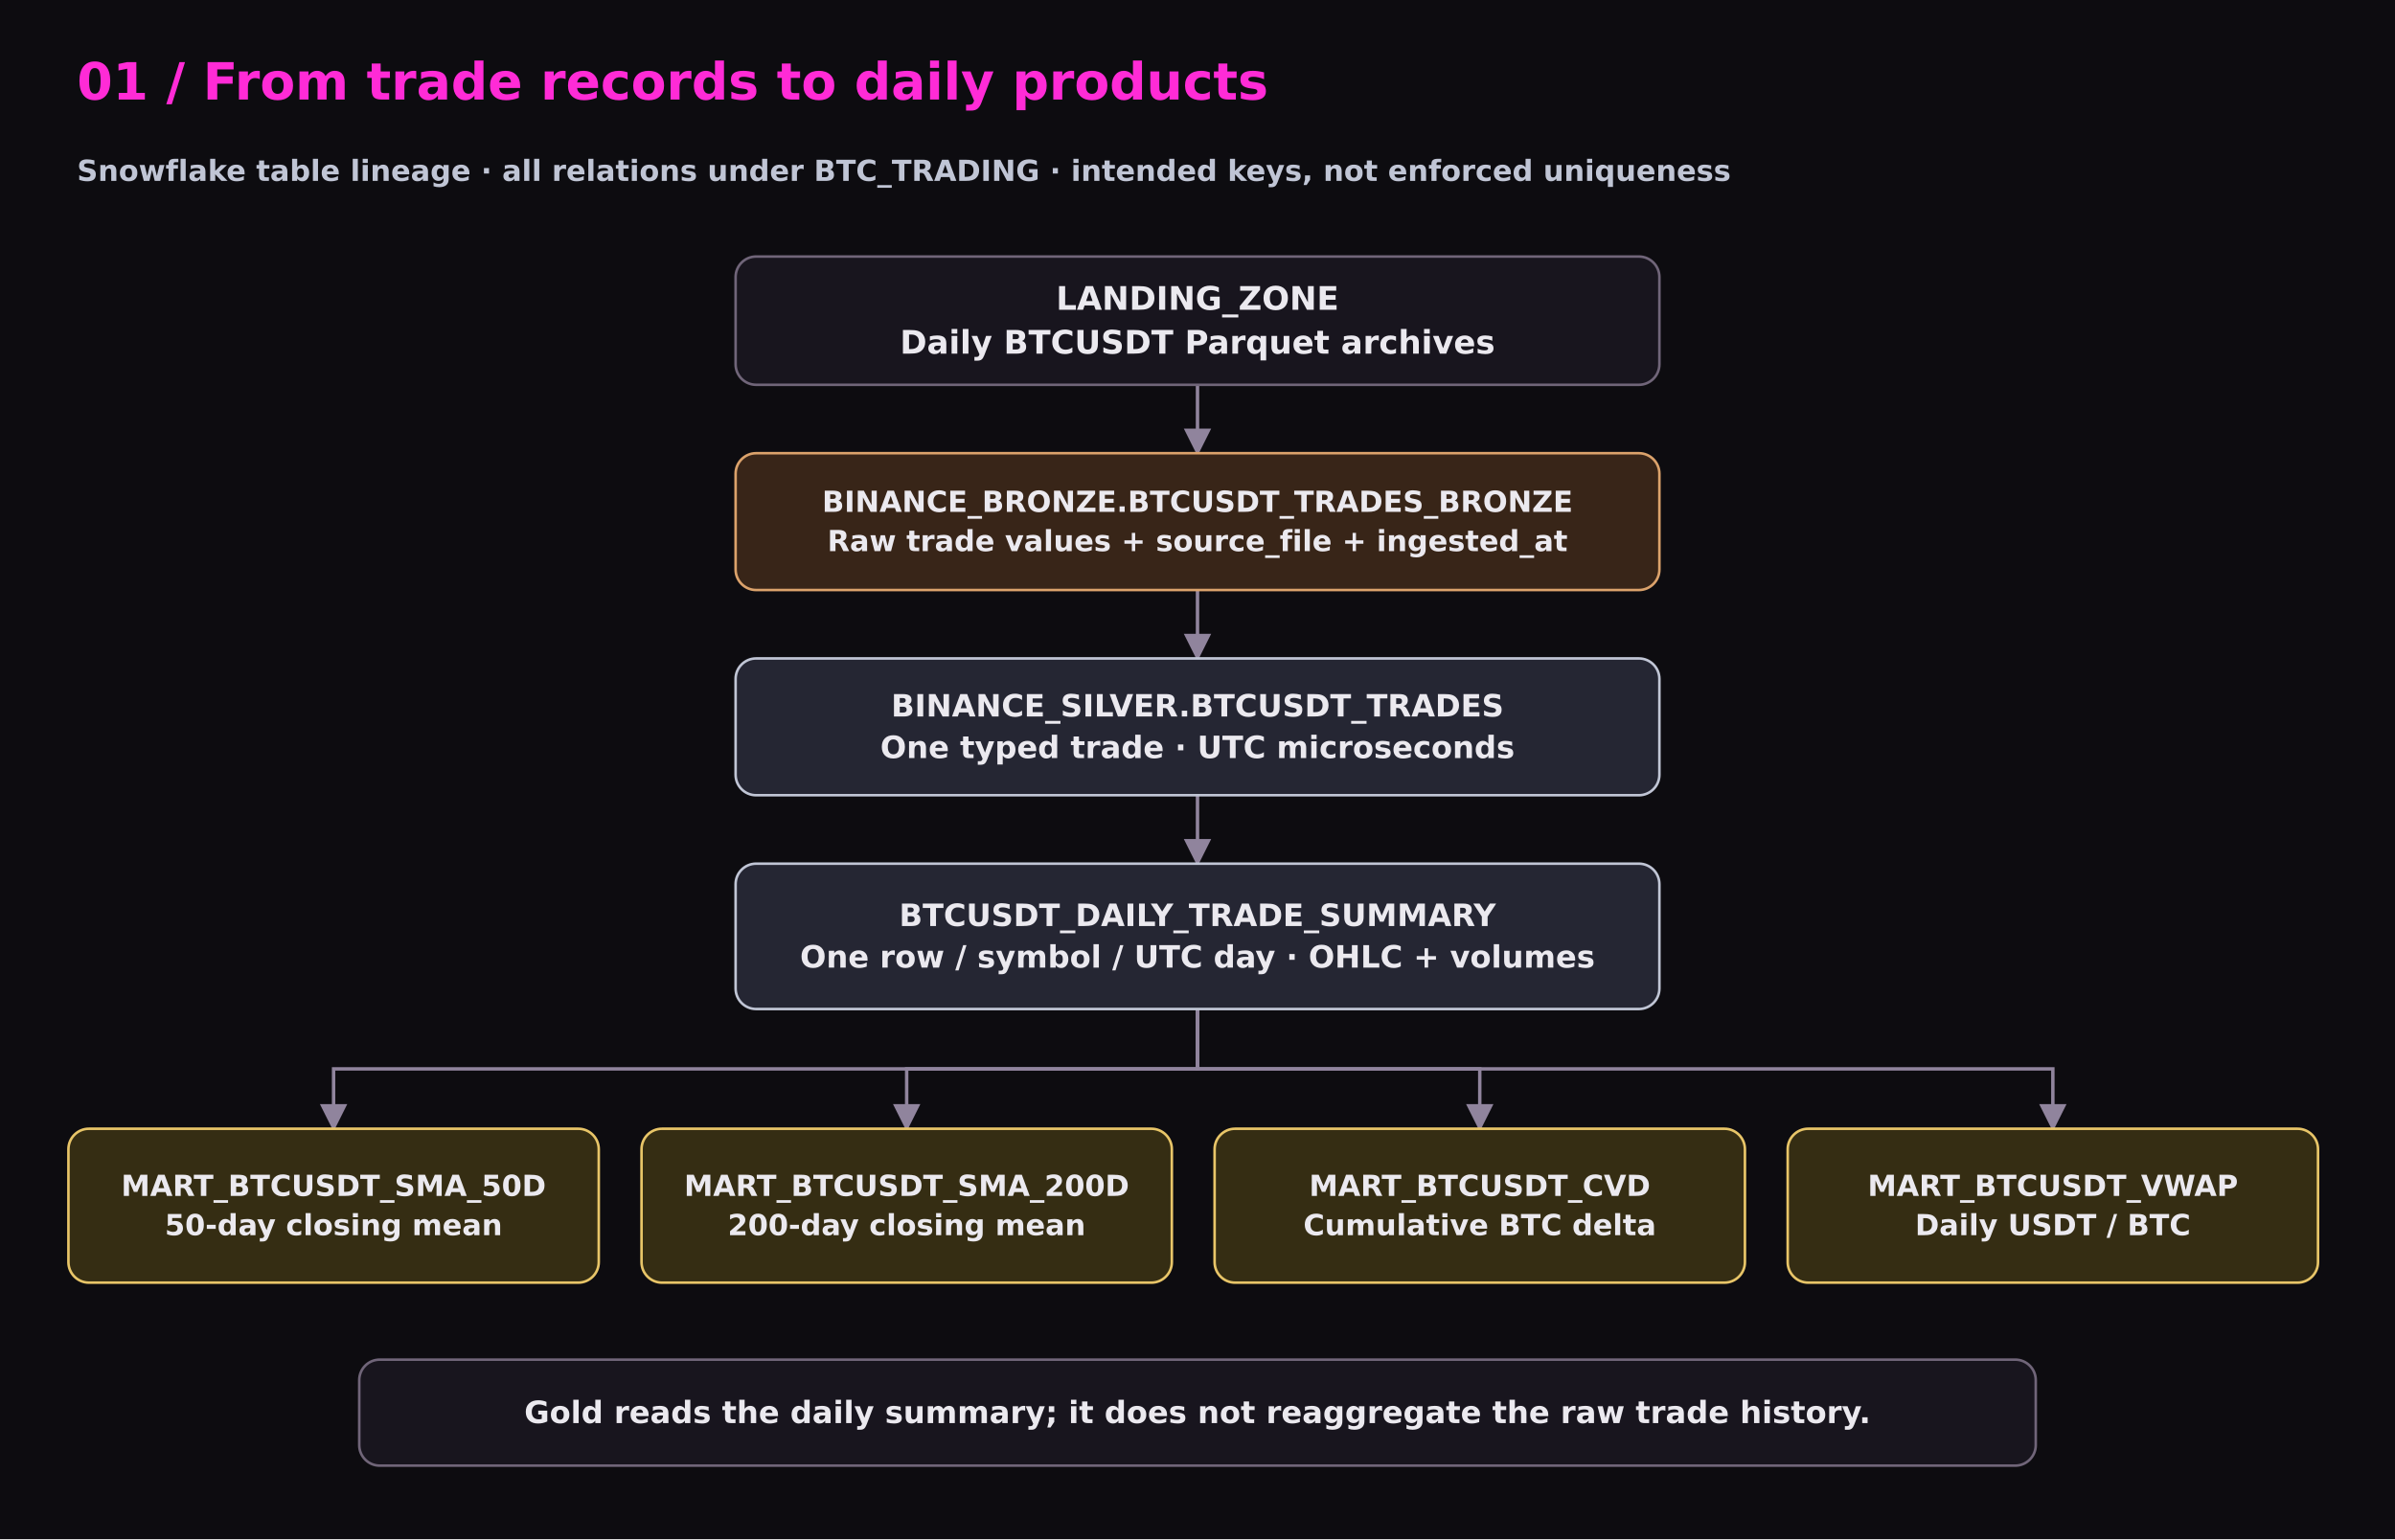
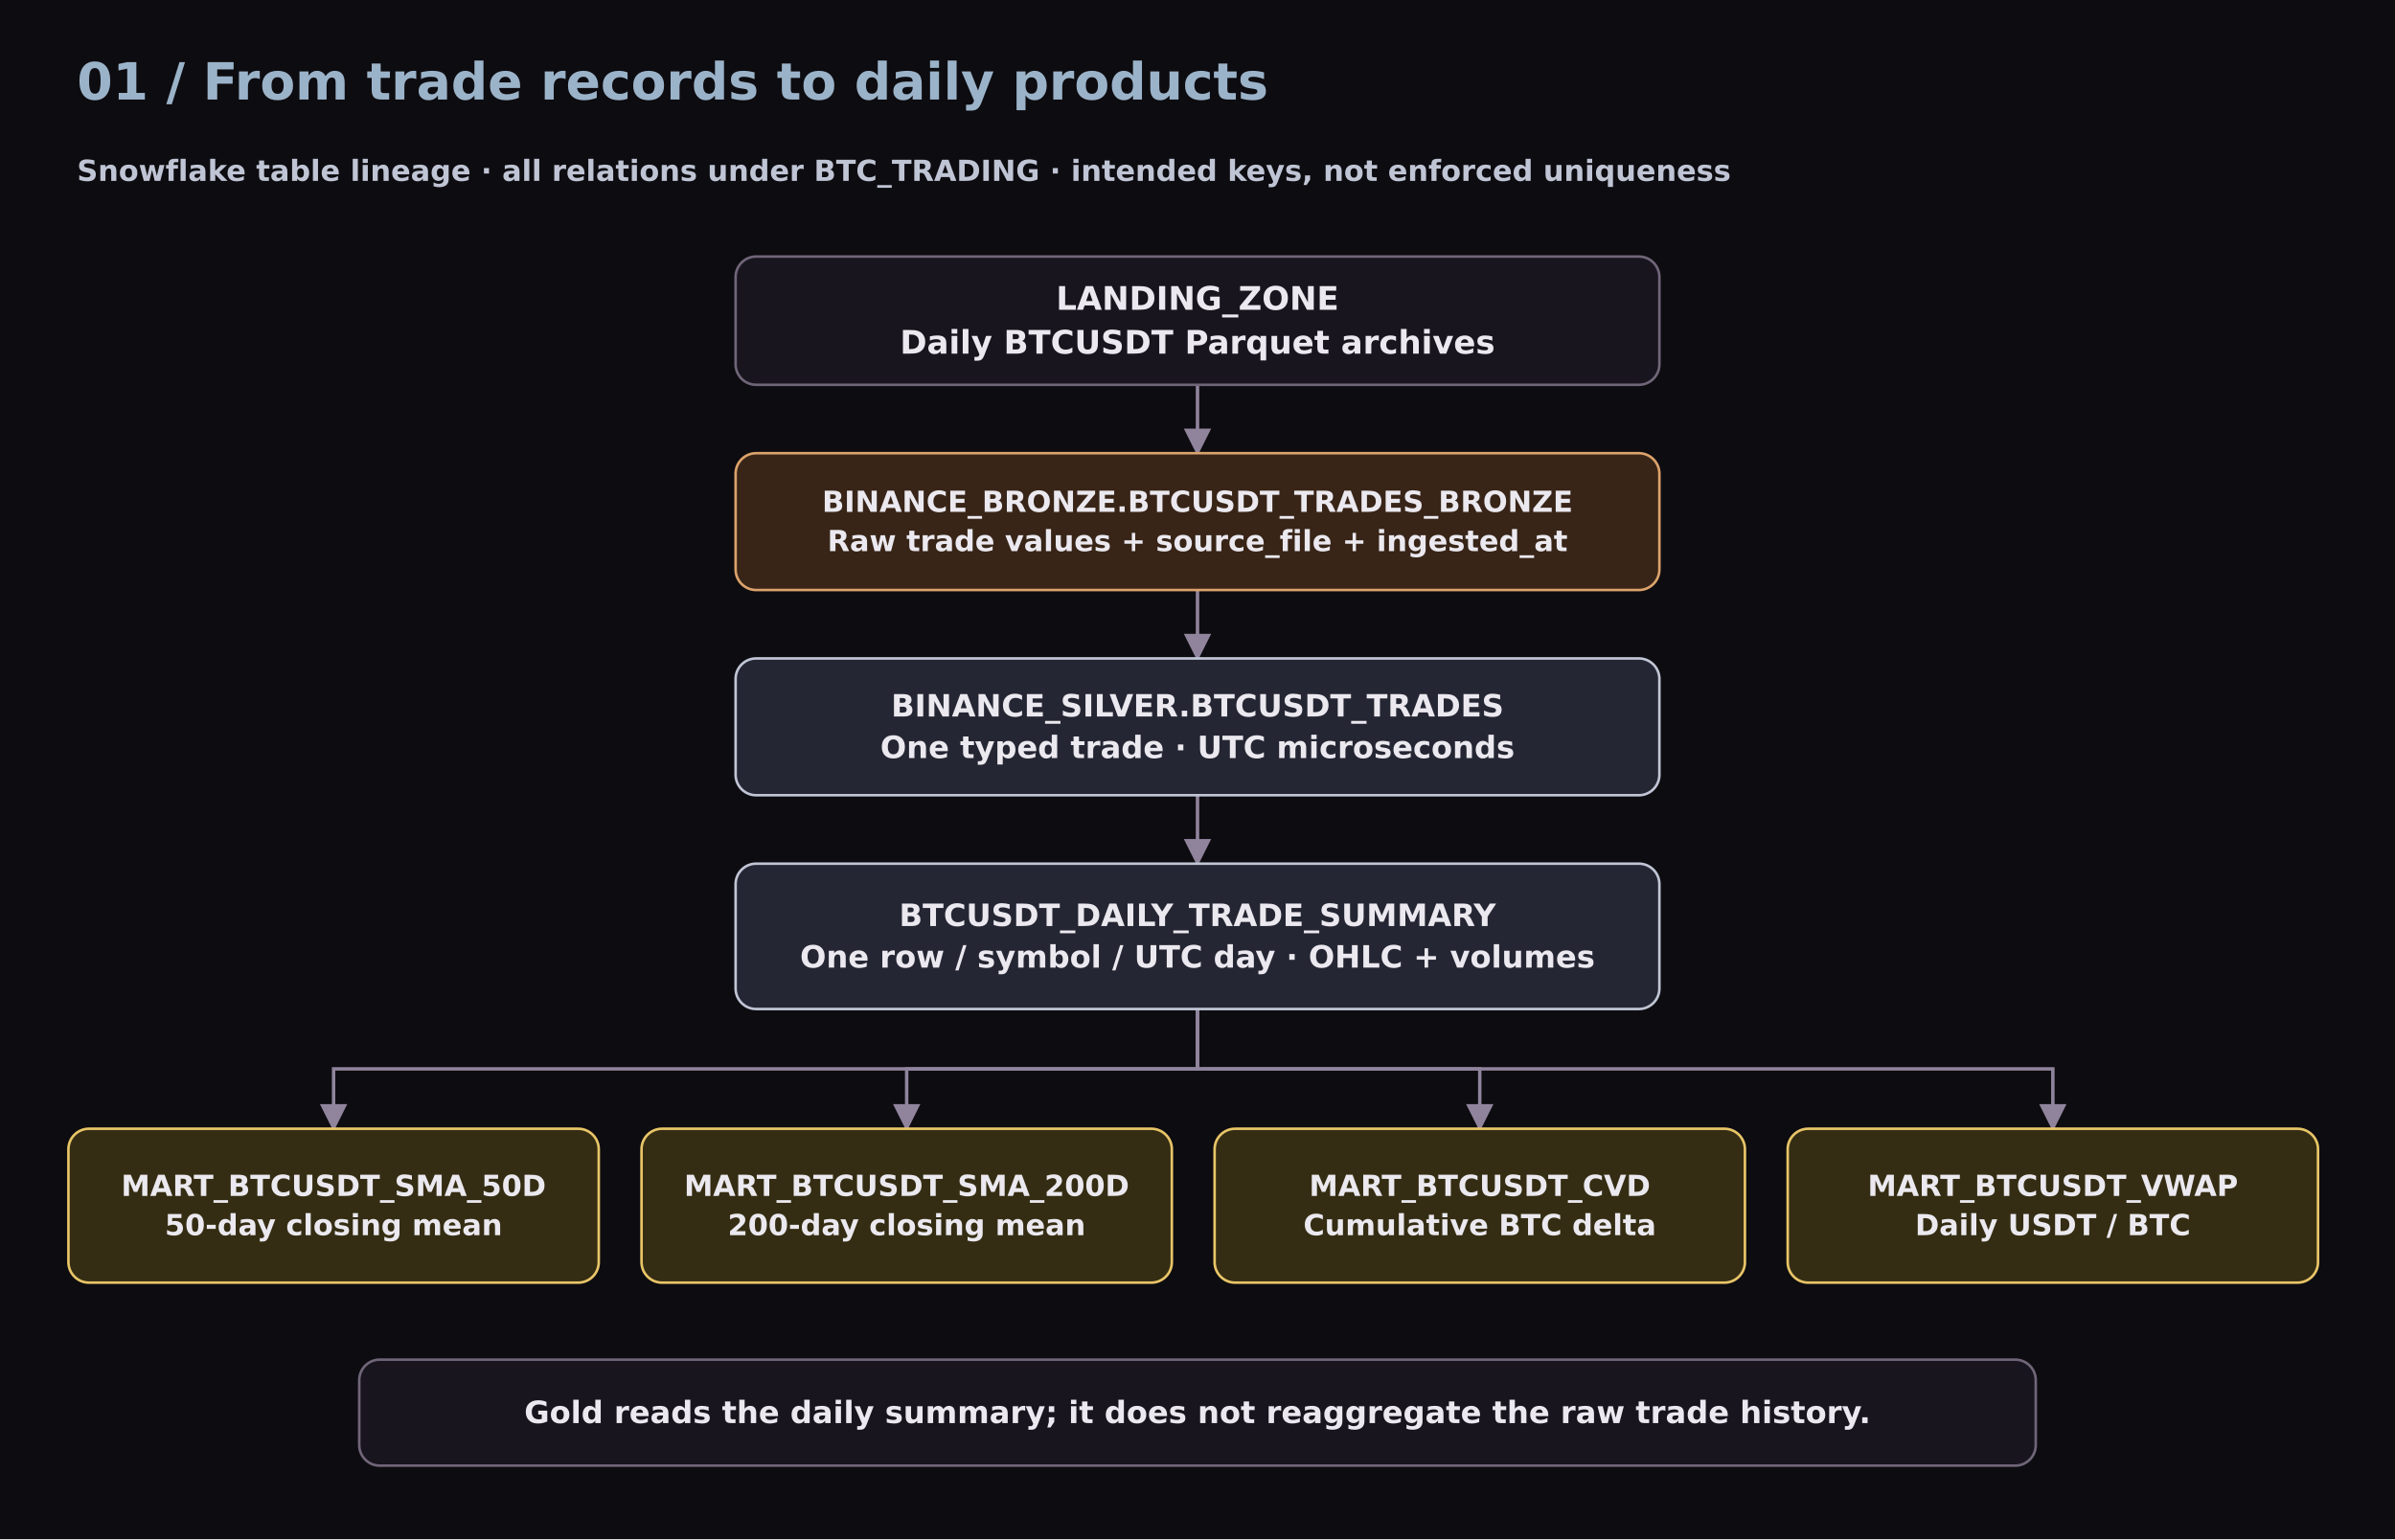
<svg xmlns="http://www.w3.org/2000/svg" width="1400" height="900" viewBox="0 0 1400 900" role="img" aria-label="01 / From trade records to daily products">
  <defs>
    <marker id="arrow" viewBox="0 0 10 10" refX="9" refY="5" markerWidth="8" markerHeight="8" orient="auto-start-reverse">
      <path d="M0 0L10 5L0 10z" fill="#90849d" />
    </marker>
  </defs>
  <rect width="100%" height="100%" fill="#0d0c10" />
  <path d="M700.0,225.0 V245.0 H700.0 V265.0" fill="none" stroke="#90849d" stroke-width="2" marker-end="url(#arrow)" />
  <path d="M700.0,345.0 V365.0 H700.0 V385.0" fill="none" stroke="#90849d" stroke-width="2" marker-end="url(#arrow)" />
  <path d="M700.0,465.0 V485.0 H700.0 V505.0" fill="none" stroke="#90849d" stroke-width="2" marker-end="url(#arrow)" />
  <path d="M700.0,590.0 V625.0 H195.0 V660.0" fill="none" stroke="#90849d" stroke-width="2" marker-end="url(#arrow)" />
  <path d="M700.0,590.0 V625.0 H530.0 V660.0" fill="none" stroke="#90849d" stroke-width="2" marker-end="url(#arrow)" />
  <path d="M700.0,590.0 V625.0 H865.0 V660.0" fill="none" stroke="#90849d" stroke-width="2" marker-end="url(#arrow)" />
  <path d="M700.0,590.0 V625.0 H1200.0 V660.0" fill="none" stroke="#90849d" stroke-width="2" marker-end="url(#arrow)" />
-   <text x="45.0" y="58.2" text-anchor="start" font-family="DejaVu Sans,Arial,sans-serif" font-size="30" font-weight="600" fill="#ff2bd6">01 / From trade records to daily products</text>
+   <text x="45.0" y="58.2" text-anchor="start" font-family="DejaVu Sans,Arial,sans-serif" font-size="30" font-weight="600" fill="#9bb3c9">01 / From trade records to daily products</text>
  <text x="45.0" y="105.78" text-anchor="start" font-family="DejaVu Sans,Arial,sans-serif" font-size="17" font-weight="600" fill="#c0c5d5">Snowflake table lineage · all relations under BTC_TRADING · intended keys, not enforced uniqueness</text>
  <rect x="430.0" y="150.0" width="540.0" height="75.0" rx="12" fill="#18151e" stroke="#706579" stroke-width="1.5" />
  <text x="700.0" y="181.135" text-anchor="middle" font-family="DejaVu Sans,Arial,sans-serif" font-size="19" font-weight="600" fill="#ebe9ef">LANDING_ZONE</text>
  <text x="700.0" y="206.785" text-anchor="middle" font-family="DejaVu Sans,Arial,sans-serif" font-size="19" font-weight="600" fill="#ebe9ef">Daily BTCUSDT Parquet archives</text>
  <rect x="430.0" y="265.0" width="540.0" height="80.0" rx="12" fill="#382518" stroke="#dba26b" stroke-width="1.5" />
  <text x="700.0" y="299.305" text-anchor="middle" font-family="DejaVu Sans,Arial,sans-serif" font-size="17" font-weight="600" fill="#ebe9ef">BINANCE_BRONZE.BTCUSDT_TRADES_BRONZE</text>
  <text x="700.0" y="322.255" text-anchor="middle" font-family="DejaVu Sans,Arial,sans-serif" font-size="17" font-weight="600" fill="#ebe9ef">Raw trade values + source_file + ingested_at</text>
  <rect x="430.0" y="385.0" width="540.0" height="80.0" rx="12" fill="#252633" stroke="#c0c5d5" stroke-width="1.5" />
  <text x="700.0" y="418.97" text-anchor="middle" font-family="DejaVu Sans,Arial,sans-serif" font-size="18" font-weight="600" fill="#ebe9ef">BINANCE_SILVER.BTCUSDT_TRADES</text>
  <text x="700.0" y="443.27" text-anchor="middle" font-family="DejaVu Sans,Arial,sans-serif" font-size="18" font-weight="600" fill="#ebe9ef">One typed trade · UTC microseconds</text>
  <rect x="430.0" y="505.0" width="540.0" height="85.0" rx="12" fill="#252633" stroke="#c0c5d5" stroke-width="1.5" />
  <text x="700.0" y="541.47" text-anchor="middle" font-family="DejaVu Sans,Arial,sans-serif" font-size="18" font-weight="600" fill="#ebe9ef">BTCUSDT_DAILY_TRADE_SUMMARY</text>
  <text x="700.0" y="565.77" text-anchor="middle" font-family="DejaVu Sans,Arial,sans-serif" font-size="18" font-weight="600" fill="#ebe9ef">One row / symbol / UTC day · OHLC + volumes</text>
  <rect x="40.0" y="660.0" width="310.0" height="90.0" rx="12" fill="#352d13" stroke="#e8c568" stroke-width="1.5" />
  <text x="195.0" y="699.305" text-anchor="middle" font-family="DejaVu Sans,Arial,sans-serif" font-size="17" font-weight="600" fill="#ebe9ef">MART_BTCUSDT_SMA_50D</text>
  <text x="195.0" y="722.255" text-anchor="middle" font-family="DejaVu Sans,Arial,sans-serif" font-size="17" font-weight="600" fill="#ebe9ef">50-day closing mean</text>
  <rect x="375.0" y="660.0" width="310.0" height="90.0" rx="12" fill="#352d13" stroke="#e8c568" stroke-width="1.5" />
  <text x="530.0" y="699.305" text-anchor="middle" font-family="DejaVu Sans,Arial,sans-serif" font-size="17" font-weight="600" fill="#ebe9ef">MART_BTCUSDT_SMA_200D</text>
  <text x="530.0" y="722.255" text-anchor="middle" font-family="DejaVu Sans,Arial,sans-serif" font-size="17" font-weight="600" fill="#ebe9ef">200-day closing mean</text>
  <rect x="710.0" y="660.0" width="310.0" height="90.0" rx="12" fill="#352d13" stroke="#e8c568" stroke-width="1.5" />
  <text x="865.0" y="699.305" text-anchor="middle" font-family="DejaVu Sans,Arial,sans-serif" font-size="17" font-weight="600" fill="#ebe9ef">MART_BTCUSDT_CVD</text>
  <text x="865.0" y="722.255" text-anchor="middle" font-family="DejaVu Sans,Arial,sans-serif" font-size="17" font-weight="600" fill="#ebe9ef">Cumulative BTC delta</text>
  <rect x="1045.0" y="660.0" width="310.0" height="90.0" rx="12" fill="#352d13" stroke="#e8c568" stroke-width="1.5" />
  <text x="1200.0" y="699.305" text-anchor="middle" font-family="DejaVu Sans,Arial,sans-serif" font-size="17" font-weight="600" fill="#ebe9ef">MART_BTCUSDT_VWAP</text>
  <text x="1200.0" y="722.255" text-anchor="middle" font-family="DejaVu Sans,Arial,sans-serif" font-size="17" font-weight="600" fill="#ebe9ef">Daily USDT / BTC</text>
  <rect x="210.0" y="795.0" width="980.0" height="62.0" rx="12" fill="#18151e" stroke="#706579" stroke-width="1.5" />
  <text x="700.0" y="832.12" text-anchor="middle" font-family="DejaVu Sans,Arial,sans-serif" font-size="18" font-weight="600" fill="#ebe9ef">Gold reads the daily summary; it does not reaggregate the raw trade history.</text>
</svg>
